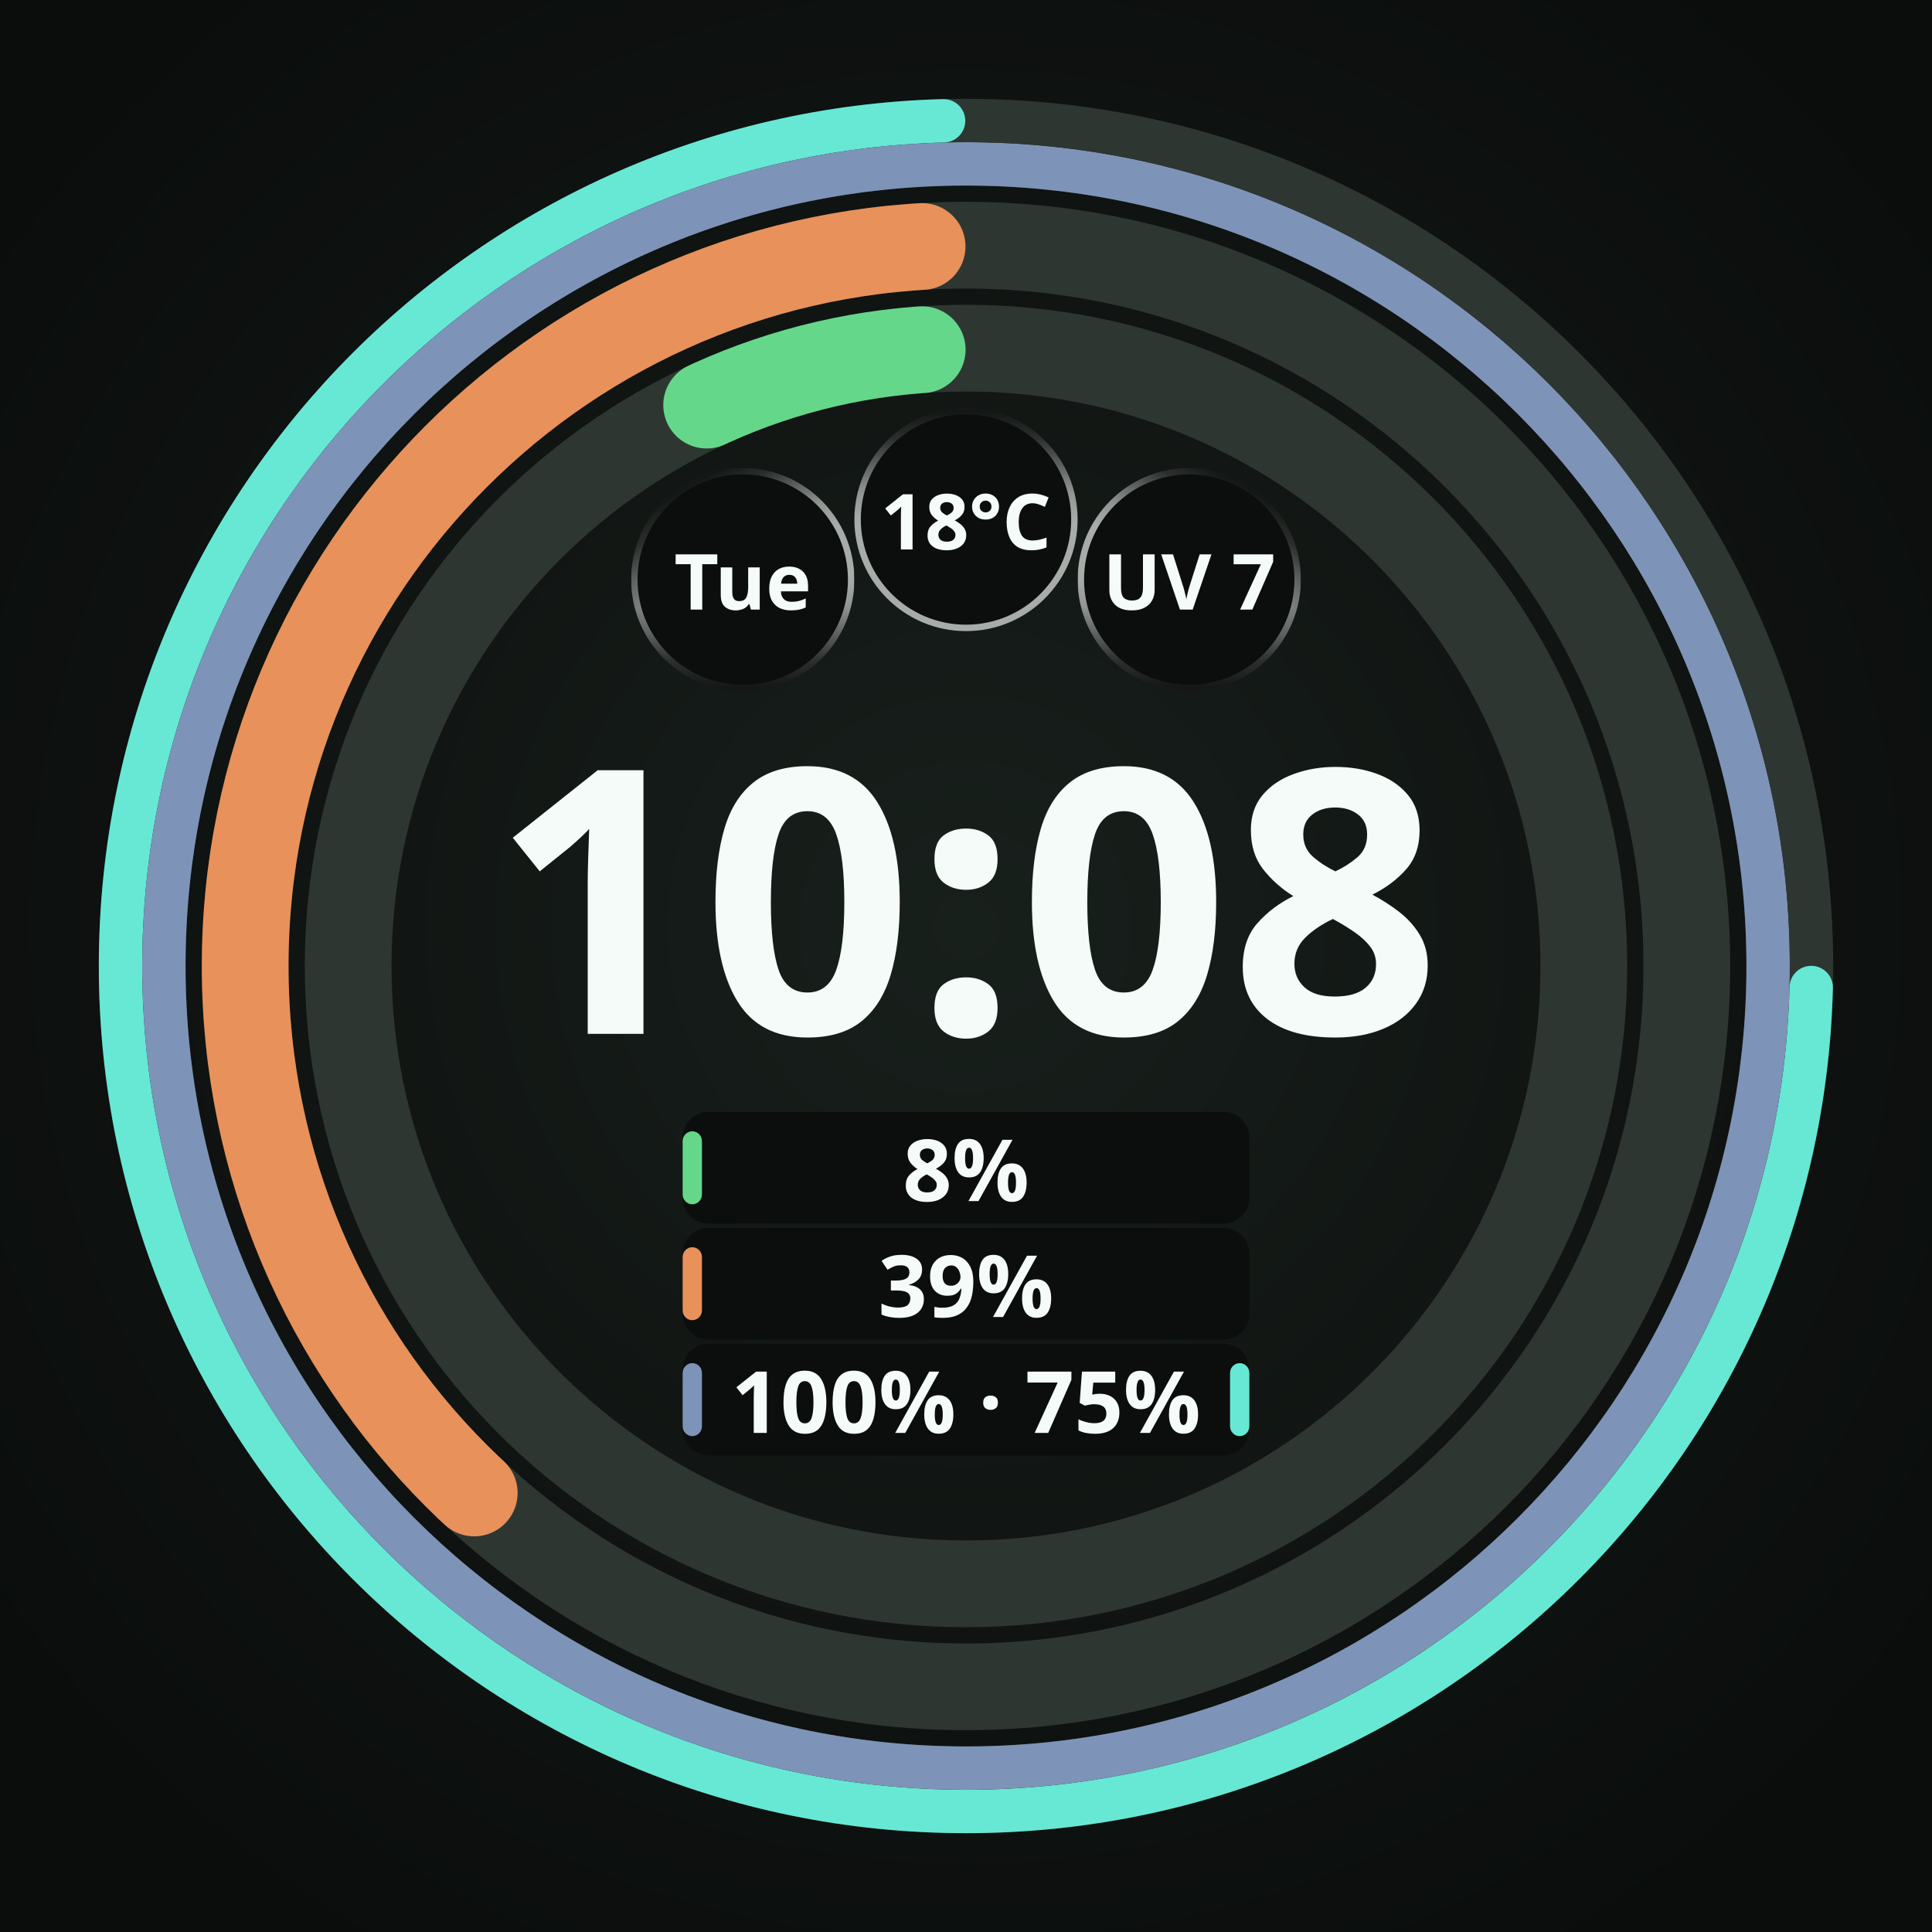
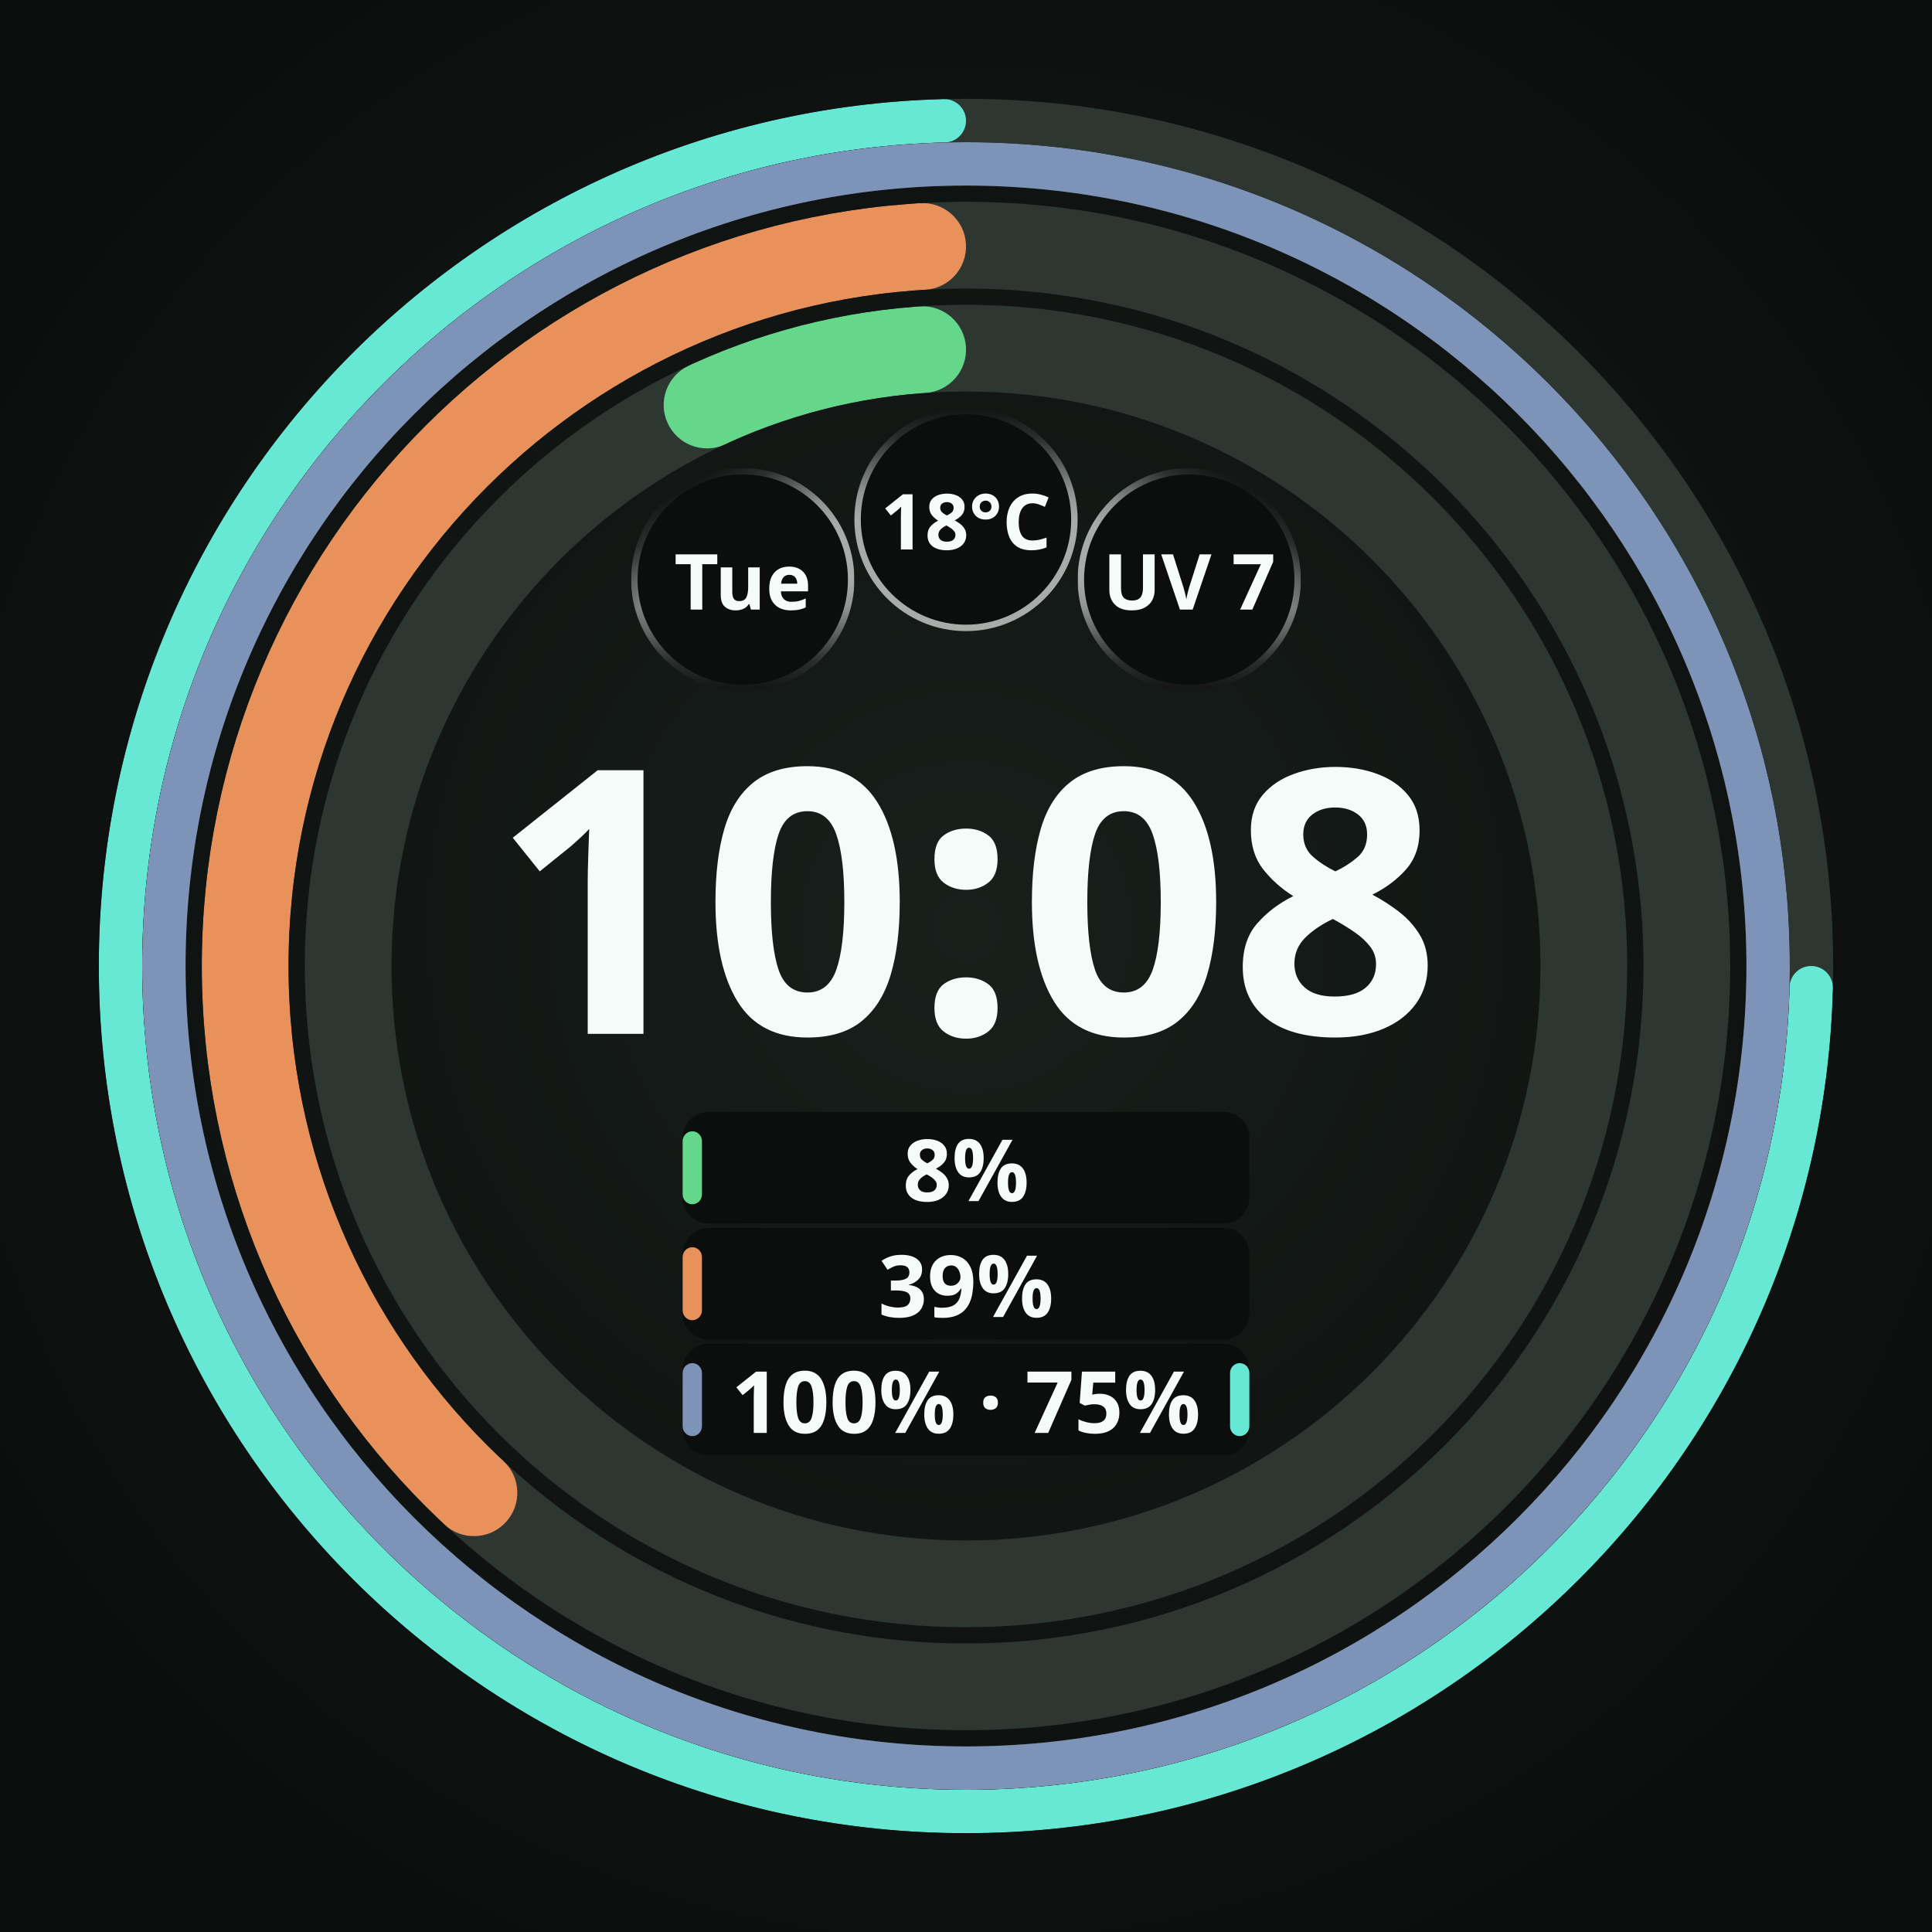
<svg xmlns="http://www.w3.org/2000/svg" width="450" height="450" viewBox="0 0 450 450" role="img" aria-label="Round · 3 providers · an untouched pool closes its half">
  <defs>
    <radialGradient id="lift" cx="50%" cy="48%" r="62%">
      <stop offset="0%" stop-color="#18201C" />
      <stop offset="55%" stop-color="#101412" />
      <stop offset="100%" stop-color="#0A0D0B" />
    </radialGradient>
    <radialGradient id="cellRecess" cx="50%" cy="50%" r="50%">
      <stop offset="0%" stop-color="#0B0E0C" />
      <stop offset="55%" stop-color="#0B0E0C" />
      <stop offset="100%" stop-color="#242A27" />
    </radialGradient>
  </defs>
  <rect width="450" height="450" fill="url(#lift)" />
  <circle cx="225" cy="225" r="143.91" fill="none" stroke="#2E3632" stroke-width="20.205" />
-   <circle cx="225" cy="225" r="143.91" fill="none" stroke="#65D78A" stroke-width="20.205" stroke-linecap="round" stroke-dasharray="52.13 904.21" stroke-dashoffset="-841.98" transform="rotate(-90 225 225)" />
+   <defs>
+     <mask id="arc-225-225-143.91-20.205000000000002" maskUnits="userSpaceOnUse" x="0" y="0" width="450" height="450">
+       <circle cx="225" cy="225" r="143.91" fill="none" stroke="#ffffff" stroke-width="20.205" stroke-linecap="butt" stroke-dasharray="52.132 904.213" stroke-dashoffset="-841.979" transform="rotate(-90 225 225)" />
+       <ellipse cx="225" cy="81.09" rx="10.103" ry="10.103" fill="#ffffff" transform="rotate(335.2222 225 225)" />
+       <ellipse cx="225" cy="81.09" rx="10.103" ry="10.103" fill="#ffffff" transform="rotate(355.9778 225 225)" />
+     </mask>
+   </defs>
+   <circle cx="225" cy="225" r="143.91" fill="none" stroke="#65D78A" stroke-width="20.205" mask="url(#arc-225-225-143.91-20.205000000000002)" />
  <circle cx="225" cy="225" r="167.895" fill="none" stroke="#2E3632" stroke-width="20.205" />
-   <circle cx="225" cy="225" r="167.895" fill="none" stroke="#E8915A" stroke-width="20.205" stroke-linecap="round" stroke-dasharray="391.21 1054.92" stroke-dashoffset="-653.60" transform="rotate(-90 225 225)" />
+   <defs>
+     <mask id="arc-225-225-167.89499999999998-20.205000000000002" maskUnits="userSpaceOnUse" x="0" y="0" width="450" height="450">
+       <circle cx="225" cy="225" r="167.895" fill="none" stroke="#ffffff" stroke-width="20.205" stroke-linecap="butt" stroke-dasharray="391.212 1054.915" stroke-dashoffset="-653.601" transform="rotate(-90 225 225)" />
+       <ellipse cx="225" cy="57.105" rx="10.103" ry="10.103" fill="#ffffff" transform="rotate(223.0476 225 225)" />
+       <ellipse cx="225" cy="57.105" rx="10.103" ry="10.103" fill="#ffffff" transform="rotate(356.5524 225 225)" />
+     </mask>
+   </defs>
+   <circle cx="225" cy="225" r="167.895" fill="none" stroke="#E8915A" stroke-width="20.205" mask="url(#arc-225-225-167.89499999999998-20.205000000000002)" />
  <circle cx="225" cy="225" r="186.829" fill="none" stroke="#2E3632" stroke-width="10.103" />
  <circle cx="225" cy="225" r="186.829" fill="none" stroke="#7E93B8" stroke-width="10.103" />
  <circle cx="225" cy="225" r="196.931" fill="none" stroke="#2E3632" stroke-width="10.103" />
-   <circle cx="225" cy="225" r="196.931" fill="none" stroke="#67E8D4" stroke-width="10.103" stroke-linecap="round" stroke-dasharray="917.91 1237.36" stroke-dashoffset="-314.39" transform="rotate(-90 225 225)" />
+   <defs>
+     <mask id="arc-225-225-196.93125-10.102500000000001" maskUnits="userSpaceOnUse" x="0" y="0" width="450" height="450">
+       <circle cx="225" cy="225" r="196.931" fill="none" stroke="#ffffff" stroke-width="10.103" stroke-linecap="butt" stroke-dasharray="917.914 1237.356" stroke-dashoffset="-314.39" transform="rotate(-90 225 225)" />
+       <ellipse cx="225" cy="28.069" rx="5.051" ry="5.051" fill="#ffffff" transform="rotate(91.46963 225 225)" />
+       <ellipse cx="225" cy="28.069" rx="5.051" ry="5.051" fill="#ffffff" transform="rotate(358.5304 225 225)" />
+     </mask>
+   </defs>
+   <circle cx="225" cy="225" r="196.931" fill="none" stroke="#67E8D4" stroke-width="10.103" mask="url(#arc-225-225-196.93125-10.102500000000001)" />
  <circle cx="173.0" cy="135.0" r="26.0" fill="#0B0E0C" />
  <defs>
    <linearGradient id="cellRing0" gradientUnits="userSpaceOnUse" x1="185.632" y1="156.863" x2="160.368" y2="113.137">
      <stop offset="0" stop-color="#F4FBF8" stop-opacity="0.667" />
      <stop offset="0.5" stop-color="#F4FBF8" stop-opacity="0.667" />
      <stop offset="0.625" stop-color="#F4FBF8" stop-opacity="0.569" />
      <stop offset="0.75" stop-color="#F4FBF8" stop-opacity="0.353" />
      <stop offset="0.875" stop-color="#F4FBF8" stop-opacity="0.137" />
      <stop offset="1" stop-color="#F4FBF8" stop-opacity="0.039" />
    </linearGradient>
    <linearGradient id="cellBottom0" gradientUnits="userSpaceOnUse" x1="173" y1="109.75" x2="173" y2="160.25">
      <stop offset="0" stop-color="white" stop-opacity="1" />
      <stop offset="0.5" stop-color="white" stop-opacity="1" />
      <stop offset="0.625" stop-color="white" stop-opacity="0.855" />
      <stop offset="0.75" stop-color="white" stop-opacity="0.529" />
      <stop offset="0.875" stop-color="white" stop-opacity="0.208" />
      <stop offset="1" stop-color="white" stop-opacity="0.059" />
    </linearGradient>
    <mask id="cellBottomMask0" maskUnits="userSpaceOnUse" x="147" y="109" width="52" height="52">
      <rect x="147" y="109" width="52" height="52" fill="url(#cellBottom0)" />
    </mask>
  </defs>
  <circle cx="173.0" cy="135.0" r="25.25" fill="none" stroke="url(#cellRing0)" stroke-width="1.50" stroke-opacity="1" mask="url(#cellBottomMask0)" />
  <text x="173.0" y="135.0" text-anchor="middle" dominant-baseline="central" font-family="Noto Sans, sans-serif" font-size="18.0" font-weight="700" fill="#F4FBF8" fill-opacity="1">Tue</text>
  <circle cx="225.0" cy="121.0" r="26.0" fill="#0B0E0C" fill-opacity="0.92" />
  <defs>
    <linearGradient id="cellRing1" gradientUnits="userSpaceOnUse" x1="225" y1="146.25" x2="225" y2="95.75">
      <stop offset="0" stop-color="#F4FBF8" stop-opacity="0.667" />
      <stop offset="0.5" stop-color="#F4FBF8" stop-opacity="0.667" />
      <stop offset="0.625" stop-color="#F4FBF8" stop-opacity="0.569" />
      <stop offset="0.75" stop-color="#F4FBF8" stop-opacity="0.353" />
      <stop offset="0.875" stop-color="#F4FBF8" stop-opacity="0.137" />
      <stop offset="1" stop-color="#F4FBF8" stop-opacity="0.039" />
    </linearGradient>
  </defs>
  <circle cx="225.0" cy="121.0" r="25.25" fill="none" stroke="url(#cellRing1)" stroke-width="1.50" stroke-opacity="1" />
  <text x="225.0" y="121.0" text-anchor="middle" dominant-baseline="central" font-family="Noto Sans, sans-serif" font-size="18.0" font-weight="700" fill="#F4FBF8" fill-opacity="1">18°C</text>
  <circle cx="277.0" cy="135.0" r="26.0" fill="#0B0E0C" fill-opacity="0.92" />
  <defs>
    <linearGradient id="cellRing2" gradientUnits="userSpaceOnUse" x1="264.368" y1="156.863" x2="289.632" y2="113.137">
      <stop offset="0" stop-color="#F4FBF8" stop-opacity="0.667" />
      <stop offset="0.5" stop-color="#F4FBF8" stop-opacity="0.667" />
      <stop offset="0.625" stop-color="#F4FBF8" stop-opacity="0.569" />
      <stop offset="0.75" stop-color="#F4FBF8" stop-opacity="0.353" />
      <stop offset="0.875" stop-color="#F4FBF8" stop-opacity="0.137" />
      <stop offset="1" stop-color="#F4FBF8" stop-opacity="0.039" />
    </linearGradient>
    <linearGradient id="cellBottom2" gradientUnits="userSpaceOnUse" x1="277" y1="109.75" x2="277" y2="160.25">
      <stop offset="0" stop-color="white" stop-opacity="1" />
      <stop offset="0.5" stop-color="white" stop-opacity="1" />
      <stop offset="0.625" stop-color="white" stop-opacity="0.855" />
      <stop offset="0.75" stop-color="white" stop-opacity="0.529" />
      <stop offset="0.875" stop-color="white" stop-opacity="0.208" />
      <stop offset="1" stop-color="white" stop-opacity="0.059" />
    </linearGradient>
    <mask id="cellBottomMask2" maskUnits="userSpaceOnUse" x="251" y="109" width="52" height="52">
      <rect x="251" y="109" width="52" height="52" fill="url(#cellBottom2)" />
    </mask>
  </defs>
  <circle cx="277.0" cy="135.0" r="25.25" fill="none" stroke="url(#cellRing2)" stroke-width="1.50" stroke-opacity="1" mask="url(#cellBottomMask2)" />
  <text x="277.0" y="135.0" text-anchor="middle" dominant-baseline="central" font-family="Noto Sans, sans-serif" font-size="18.0" font-weight="700" fill="#F4FBF8" fill-opacity="1">UV 7</text>
  <text x="225" y="240.8" text-anchor="middle" font-family="Noto Sans, sans-serif" font-size="86.0" font-weight="700" fill="#F4FBF8">10:08</text>
  <rect x="159.0" y="259.0" width="132.0" height="26.0" rx="6.0" fill="#0B0E0C" fill-opacity="0.92" />
  <rect x="159.0" y="263.5" width="4.5" height="17.0" rx="2.3" fill="#65D78A" />
  <text x="225.0" y="272.0" text-anchor="middle" dominant-baseline="central" font-family="Noto Sans, sans-serif" font-size="20.0" font-weight="700" fill="#F4FBF8">8%</text>
  <rect x="159.0" y="286.0" width="132.0" height="26.0" rx="6.0" fill="#0B0E0C" fill-opacity="0.92" />
  <rect x="159.0" y="290.5" width="4.5" height="17.0" rx="2.3" fill="#E8915A" />
  <text x="225.0" y="299.0" text-anchor="middle" dominant-baseline="central" font-family="Noto Sans, sans-serif" font-size="20.0" font-weight="700" fill="#F4FBF8">39%</text>
  <rect x="159.0" y="313.0" width="132.0" height="26.0" rx="6.0" fill="#0B0E0C" fill-opacity="0.92" />
  <rect x="159.0" y="317.5" width="4.5" height="17.0" rx="2.3" fill="#7E93B8" />
  <text x="225.0" y="326.0" text-anchor="middle" dominant-baseline="central" font-family="Noto Sans, sans-serif" font-size="20.0" font-weight="700" fill="#F4FBF8">100% · 75%</text>
  <rect x="286.5" y="317.5" width="4.5" height="17.0" rx="2.3" fill="#67E8D4" />
</svg>
